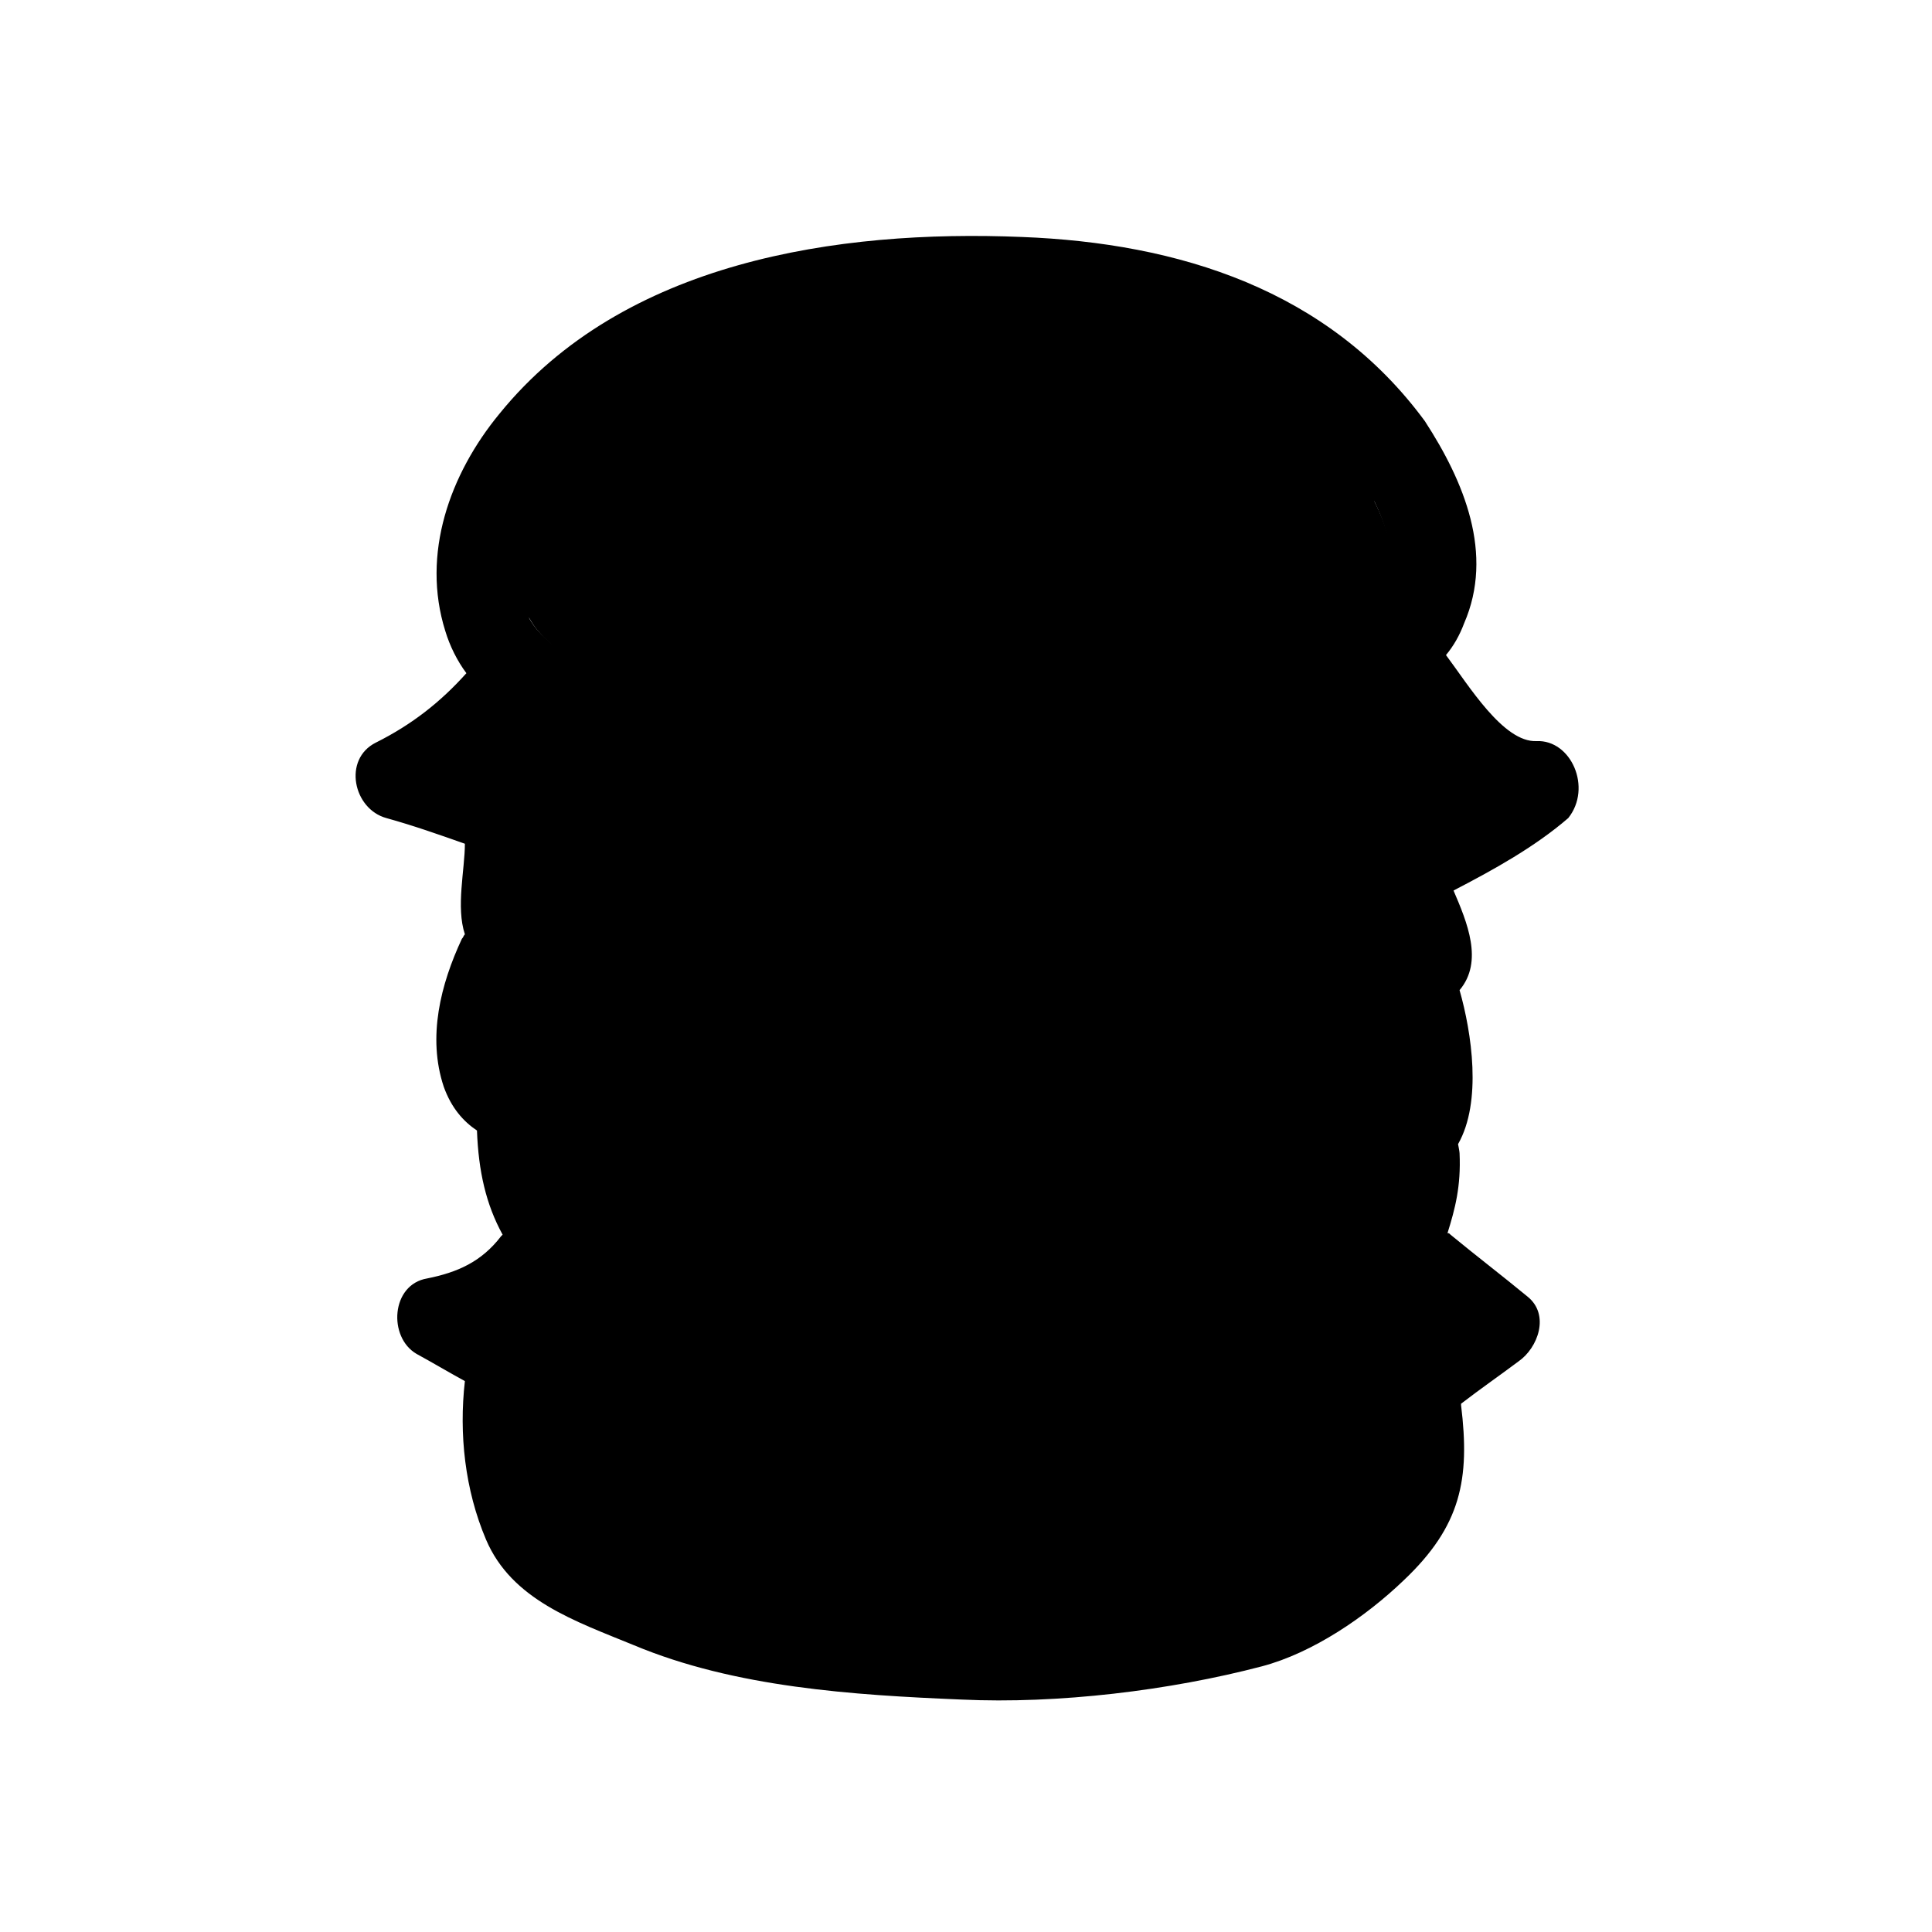
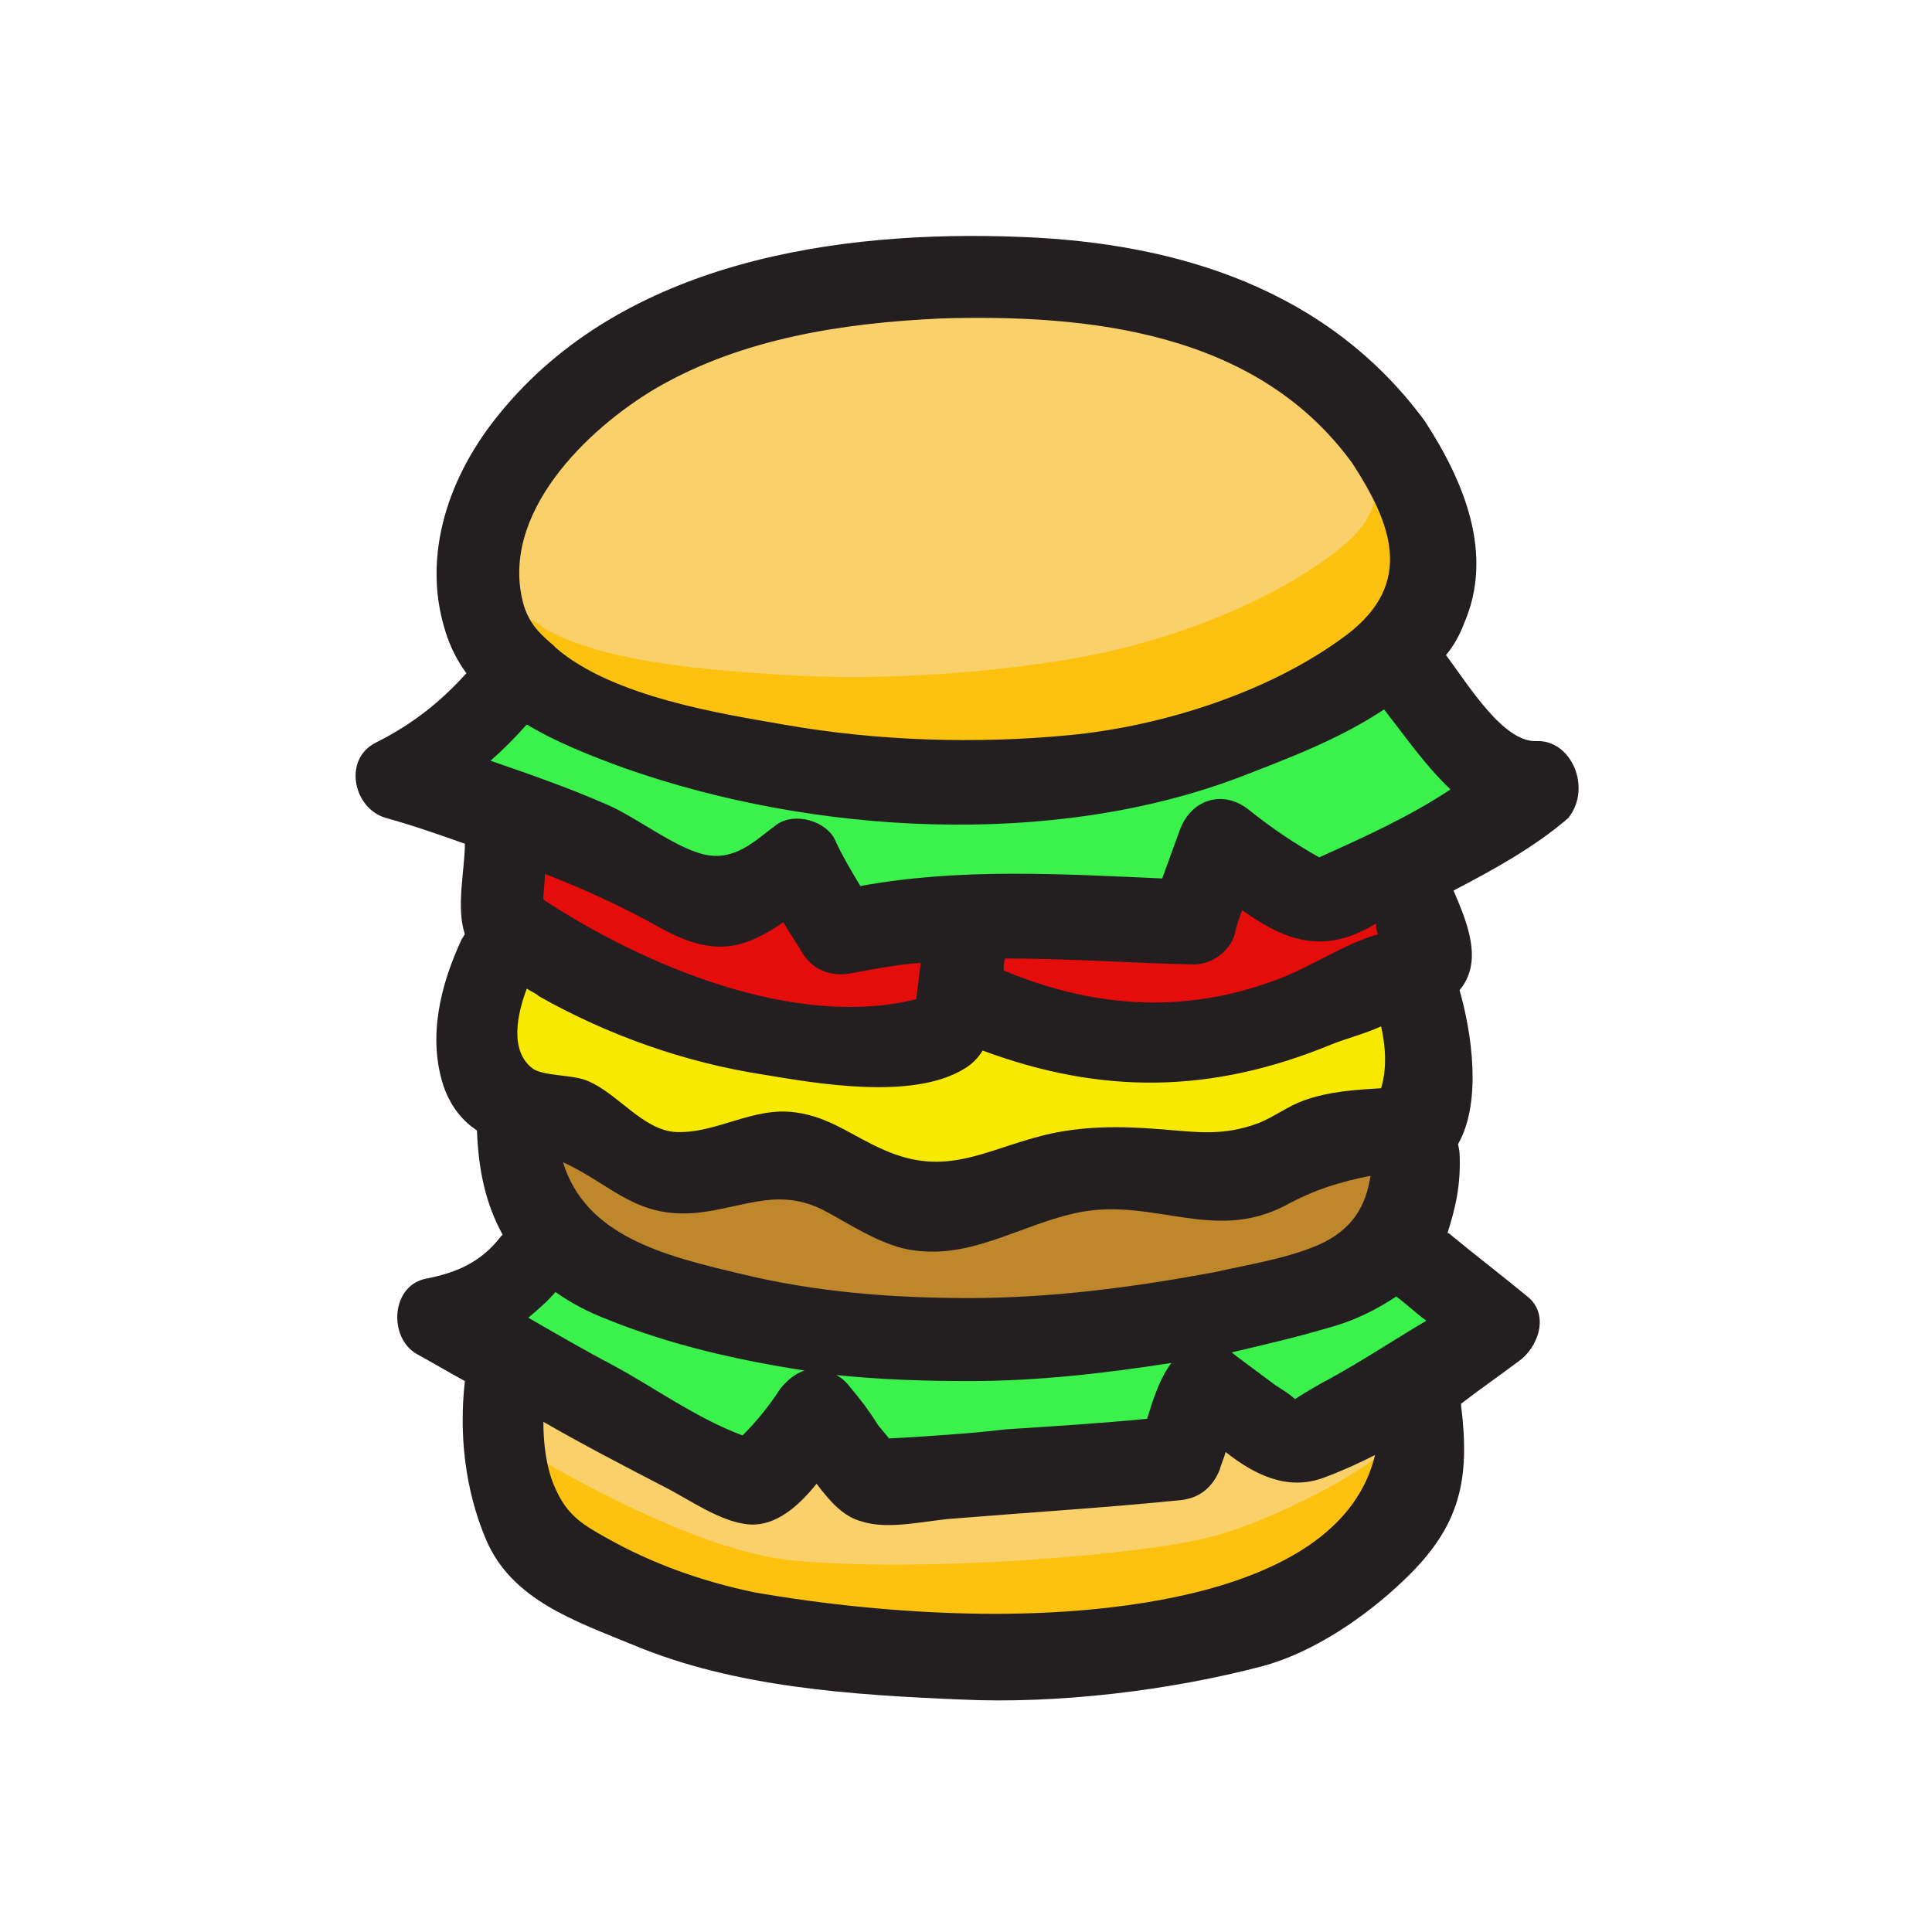
<svg xmlns="http://www.w3.org/2000/svg" style="enable-background:new 0 0 128 128;" version="1.1" viewBox="0 0 128 128" xml:space="preserve">
+   <style type="text/css">
+ 	.st0{fill:#FDC20F;}
+ 	.st1{fill:#F9D069;}
+ 	.st2{fill:#F7EA00;}
+ 	.st3{fill:#3BF24C;}
+ 	.st4{fill:#E50C0C;}
+ 	.st5{fill:#BE872C;}
+ 	.st6{fill:#231F20;}
+ </style>
  <path class="st0" d="M34.8,40.3c0.5,1.6,1.9,2.4,2.1,2.8c3.8,3.2,11.1,4.4,15.1,5.1c6.2,1.1,12.7,1.3,19,0.7  c6.2-0.6,13.4-2.9,18.4-6.7c4.4-3.4,2.9-7.3,0.3-11.3c-6.3-8.6-17.4-9.9-27.3-9.6c-6.5,0.2-13.2,1.2-18.8,4.6  C38.9,28.4,33,34.1,34.8,40.3z" />
  <path class="st1" d="M33.7,39.4c0.6,1.4,2.1,1.9,2.3,2.2c4.1,2.4,11.5,2.8,15.6,3.1c6.3,0.4,12.9,0,19.1-1c6.2-1,13.3-3.6,18-7.3  c4.2-3.3,2.4-6.5-0.5-9.7c-7-6.9-18.2-7-28.2-5.9c-6.5,0.7-13.1,2.2-18.6,5.5C37.1,28.8,31.5,34.3,33.7,39.4z" />
  <path class="st1" d="M91.8,95.3c-0.1,0.3-0.1,0.7-0.2,1c-2.1,1.8-6.5,5.2-10,6.2c-4.4,1.3-20.9,2-29.5,1.3  c-5.8-0.5-12.5-3.7-16.2-5.8c0-0.1,0-0.1-0.1-0.2c-0.5-1.4-0.8-3.1-0.8-4.9c0.1,0,0.1-0.1,0.1-0.1c2.7,1.7,5.6,2.5,8.3,4.1  c1.7,1,3.1,2.5,5.1,2.6c1.7,0.1,4.3-0.8,5.6-2.6c0.9,1.4,18.9,1.7,24,1.2c1.4-0.1,2.4-2.9,2.5-3.4c2,1.8,5.2,3.5,7.7,2.4  C89.4,96.7,90.6,96,91.8,95.3z" />
  <path class="st0" d="M91.5,96.3c-2.7,10.7-14.3,12.5-27.4,11.5c-4.8-0.4-9.9-0.7-14.7-1.7c-3.5-0.8-7-2.3-10.1-4.3  c-1.8-1.2-3.1-3.2-3.9-5.3c3.7,2.1,11.5,6.4,17.3,6.9c8.7,0.8,23.2-0.4,27.6-1.6C83.8,100.9,89.4,98.1,91.5,96.3z" />
  <path class="st2" d="M34.3,71.5c0.7,0.5,3.7,0.6,4.6,1c2,0.9,3.7,3.8,5.9,3.9c2.7,0.2,5.1-1.9,7.9-1.5c2.3,0.3,3.8,1.8,5.9,2.8  c4.2,2,6.6,0,10.6-1.2c2.5-0.8,4.9-0.8,7.5-0.5c2.6,0.3,4.3,0.6,6.7-0.4c1-0.4,1.9-1.3,3-1.7c1.7-0.7,4.7-0.8,6.4-0.9  c0.3-1.5-0.4-5-0.7-6.5c-1.1,0.5-3.6,1.4-4.5,1.8c-8,3.8-14.7,3.6-22.5,0.3c-0.3,0.5-0.7,1-1.2,1.3c-3.4,2.4-9.3,0.5-12.9-0.2  c-5.2-0.9-9.2-0.8-13.7-3.8c-0.3-0.2-2.1-1.5-2.4-1.7C34.3,66.2,32.7,70.1,34.3,71.5z" />
  <path class="st3" d="M31.2,51.3c2.7,1.1,6.3,1.8,8.8,3.3c2,1.1,4.9,3.1,7,3.7c2.2,0.6,3.4-1.3,5-2.7c1.2-1.1,2.1-0.4,2.8,1.2  c0.6,1.4,2.3,2.8,2.9,4.1c6.9-1.5,13.7-1,20.6-0.6c0.4-1.5,0.8-2.9,1.2-4.3c0.8-2.6,2.5-2.2,4.3-0.3c1.4,1.5,3.5,1.6,5.1,2.8  c3-1.8,6.2-3.6,9.1-5.8c-1.7-1.9-4.4-5-5.9-7.4c-3,2.6-6.7,4-9.9,5.5c-6.7,3-28.5,1.8-40.1-0.7c-2.4-0.5-5.1-1.4-7.2-3  C34.2,48.2,32,50.3,31.2,51.3z" />
  <path class="st4" d="M35,60.2c7.3,4.8,18.2,8.4,26.9,6.2c0.2-0.8,0.3-2.9,0.3-3.8c-1.7,0.2-3.3,0.3-5,0.6c-1.4,0.3-2.2,0.7-3-0.5  c-0.5-0.8-1.7-2.2-2.2-3c-2.7,1.8-4,3.2-7.9,1c-2.8-1.5-6.3-3.5-9.2-4.7C34.9,56.8,35,59.6,35,60.2z" />
  <path class="st4" d="M91.9,61.1c-0.6-0.9-1-0.5-1.3-0.4c-3.3,1.9-6,0.2-8.6-1.9c-0.2,0.6-0.7,1.8-0.8,2.5c-0.3,1.4-1.6,2.1-2.8,2  c-4.5-0.2-8.3-0.7-12.8-0.6c0,0.3,0,1.9,0,2.2c6.4,3,12.9,3.5,19.5,0.7c2.3-1,4.8-2.9,7.2-3.6C92,61.7,92,61.4,91.9,61.1z" />
  <path class="st5" d="M88,83.8c2.2-1,3.2-4.8,3.5-6.9c-2,0.4-4.7,1-6.7,2.1c-4.6,2.4-8.1-0.8-13,0.2c-4.1,0.8-7.4,3.3-11.8,2.2  c-1.9-0.5-2.9-1.1-4.6-2c-2.9-1.5-6-0.8-8.9-0.4c-4.4,0.6-6.9-2.2-10.5-3c1.4,4.9,7.4,8.4,12.5,9.6c5,1.2,11,1.6,16,1.5  c5.4,0,10.8-0.9,16.1-2C82.9,84.7,85.9,84.8,88,83.8z" />
  <path class="st3" d="M55.4,91.9c0.6,1,1.3,2,1.8,3c0.1,0.2,0.5,0.8,0.8,1.3c0.3,0,5.9-0.4,8.3-0.6c3.4-0.3,6.9-0.6,10.3-1  c0.4-1.7,0.8-3.4,1.7-4.9c0,0,0,0,0,0c-4.8,1-9.7,1.5-14.6,1.5c-3.2,0-6.4-0.1-9.6-0.6C54.7,91,55.1,91.3,55.4,91.9z" />
  <path class="st3" d="M93.2,85c-1.4,1.1-3.1,2-5.3,2.7c-2.4,0.8-4.9,1.2-7.3,1.8c0.1,0.1,2.3,2.2,3.2,2.9c0.2,0.1,1.2,0.8,1.6,1.3  c0.2-0.1,2-1.2,2.6-1.6c2.5-1.6,5-3.3,7.5-5.1C94.8,86.3,94,85.6,93.2,85z" />
  <path class="st3" d="M49.7,95.9c1-1.1,2-2.3,2.8-3.6c0.5-0.7,1.3-1.7,2-1.9c-5-0.7-10.1-1.7-14.7-3.6c-1.4-0.6-2.7-1.3-3.8-2.1  c-0.6,0.7-1.5,1.7-2.2,2.3c2.1,1.7,3.8,3,5.9,4.2C42.7,92.8,46.4,94.6,49.7,95.9z" />
  <path class="st6" d="M101.8,49.1c-2.2,0.1-4.5-3.7-6-5.7c0.5-0.6,0.9-1.3,1.2-2.1c2-4.6,0-9.4-2.6-13.4C88,19.2,78.1,16.1,67.7,15.7  c-12.2-0.5-26.4,1.6-34.6,11.7c-3.3,4-5.2,9.3-3.6,14.4c0.3,1,0.8,2,1.4,2.8c-1.7,1.9-3.6,3.4-6,4.6c-2.2,1.1-1.5,4.4,0.7,5  c1.8,0.5,3.5,1.1,5.2,1.7c0,1.7-0.6,4.2,0,6c-0.1,0.1-0.1,0.2-0.2,0.3c-1.4,3-2.3,6.5-1.2,9.8c0.5,1.4,1.3,2.3,2.2,2.9  c0.1,2.7,0.6,4.9,1.7,6.9c0,0-0.1,0.1-0.1,0.1c-1.3,1.7-2.9,2.4-4.9,2.8c-2.4,0.4-2.6,3.9-0.7,5c1.1,0.6,2.1,1.2,3.2,1.8  c-0.4,3.5,0,7.2,1.4,10.5c1.7,4,5.9,5.4,9.8,7c6.7,2.8,14.5,3.3,21.7,3.6c6.4,0.3,13.8-0.6,19.9-2.2c3.4-0.9,6.9-3.3,9.4-5.7  c3.8-3.6,4.4-6.7,3.8-11.6c0,0,0,0,0-0.1c1.3-1,2.6-1.9,3.8-2.8c1.3-0.9,2.1-3.1,0.6-4.3c-1.7-1.4-3.4-2.7-5.1-4.1  c-0.1-0.1-0.1-0.1-0.2-0.1c0.5-1.6,0.9-3.1,0.8-5.3c0-0.1-0.1-0.6-0.1-0.6c1.6-2.8,0.9-7.4,0.1-10.2c1.6-1.9,0.5-4.5-0.4-6.6  c2.7-1.4,5.4-2.9,7.6-4.8C105.5,52.2,104.1,49,101.8,49.1z M87.4,56.8c-1.6-0.9-3.1-1.9-4.6-3.1c-1.7-1.4-3.8-0.8-4.6,1.2  c-0.4,1.1-0.8,2.2-1.2,3.3c-6.8-0.3-13.4-0.7-20,0.5c-0.6-1-1.2-2-1.7-3.1c-0.6-1.2-2.6-1.8-3.8-1c-1.5,1.1-2.8,2.5-4.9,2  c-2-0.5-4.5-2.5-6.4-3.3c-2.5-1.1-5.1-2-7.7-2.9c0.8-0.7,1.6-1.5,2.4-2.4c2,1.2,4.3,2.1,6.5,2.9c12.5,4.4,28.3,5.3,40.7,0.6  c3.1-1.2,6.6-2.5,9.6-4.5c1.4,1.8,2.8,3.8,4.4,5.3C93.4,54.1,90.3,55.5,87.4,56.8z M88,91.4c-0.6,0.3-2.1,1.2-2.2,1.3  c-0.4-0.4-1.3-0.9-1.4-1c-0.8-0.6-2.7-2-2.8-2.1c2.1-0.5,4.3-1,6.3-1.6c1.9-0.5,3.4-1.3,4.6-2.1c0.7,0.5,1.3,1.1,2,1.6  C92.3,88.8,90.2,90.2,88,91.4z M58.9,95.3c-0.3-0.4-0.7-0.8-0.8-1c-0.5-0.8-1.1-1.6-1.7-2.3c-0.3-0.4-0.6-0.7-1-0.9  c2.9,0.3,5.9,0.4,8.8,0.4c4.5,0,8.9-0.5,13.4-1.2c0,0,0,0,0,0c-0.8,1.1-1.2,2.4-1.6,3.7c-3.1,0.3-6.3,0.5-9.4,0.7  C64.3,95,59.2,95.3,58.9,95.3z M49.2,95.1c-3-1.1-5.9-3.2-8.5-4.6c-1.9-1-3.8-2.1-5.7-3.2c0.6-0.5,1.3-1.1,1.8-1.7  c1,0.7,2.1,1.3,3.4,1.8c4.2,1.7,8.6,2.7,13.1,3.4c-0.6,0.2-1.1,0.6-1.6,1.2C51,93.1,50.1,94.2,49.2,95.1z M64.2,86  c-5.1,0-10.2-0.4-15.1-1.6C44,83.2,38.8,81.9,37.3,77c3.3,1.5,4.9,3.9,9.3,3.3c2.9-0.4,5.1-1.6,8-0.1c1.7,0.9,3.3,2,5.2,2.5  c4.3,1,7.7-1.6,11.8-2.4c4.9-0.9,8.8,2,13.5-0.4c2-1.1,3.7-1.6,5.7-2c-0.3,2-1.2,3.6-3.5,4.6c-2.1,0.9-4.7,1.3-6.9,1.8  C75,85.3,69.6,86,64.2,86z M91.5,68c0.3,1.3,0.4,2.8,0,4.1c-1.7,0.1-3.4,0.2-5.1,0.8c-1.1,0.4-2,1.1-3,1.5c-2.4,0.9-4.1,0.6-6.7,0.4  c-2.6-0.2-5-0.2-7.5,0.4c-4,1-6.5,2.8-10.6,1c-2.1-0.9-3.6-2.2-5.9-2.5c-2.8-0.4-5.2,1.4-7.9,1.3c-2.2-0.1-3.9-2.6-5.9-3.4  c-0.9-0.4-2.9-0.3-3.6-0.8c-1.6-1.2-1-3.7-0.4-5.3c0.3,0.2,0.6,0.3,0.8,0.5c4.6,2.6,9.7,4.4,14.9,5.2c3.6,0.6,9.9,1.7,13.3-0.4  c0.5-0.3,0.9-0.7,1.2-1.2c7.8,2.9,15.1,2.9,23.1-0.4C89.2,68.8,90.4,68.5,91.5,68z M43.5,25.7c5.7-3.3,12.4-4.3,18.8-4.6  c9.9-0.3,21,0.9,27.3,9.6c2.6,4,4.1,7.9-0.3,11.3c-5,3.8-12.2,6.1-18.4,6.7c-6.2,0.6-12.8,0.4-19-0.7c-4-0.7-11.3-1.8-15.1-5.1  c-0.2-0.3-1.6-1.1-2.1-2.8C33,34.1,38.9,28.4,43.5,25.7z M43.8,61.5c3.6,2,5.6,1.3,8.1-0.4c0.4,0.7,0.9,1.4,1.3,2.1  c0.7,1.1,1.9,1.5,3.1,1.3c1.6-0.3,3.1-0.6,4.7-0.7c-0.1,0.8-0.2,1.6-0.3,2.4c-8,2-18-2.2-24.7-6.6c0-0.6,0.1-1.1,0.1-1.7  C38.7,58.9,41.3,60.1,43.8,61.5z M64.2,106.9c-4.7-0.1-9.6-0.6-14.2-1.4c-3.4-0.7-6.8-1.9-9.8-3.6c-1.8-1-2.7-1.6-3.5-3.5  c-0.5-1.2-0.7-2.7-0.7-4.2c2.6,1.5,5.3,2.9,8,4.3c1.6,0.8,3.8,2.4,5.7,2.5c1.7,0.1,3.2-1.2,4.4-2.7c0.9,1.2,1.8,2.2,3,2.5  c1.8,0.6,4.4-0.1,6.2-0.2c4.9-0.4,9.8-0.7,14.8-1.2c1.3-0.1,2.2-0.8,2.7-2c0.1-0.4,0.3-0.8,0.4-1.2c1.9,1.5,4.1,2.6,6.5,1.7  c1.1-0.4,2.2-0.9,3.4-1.5C88.8,106,72.5,107.1,64.2,106.9z M91.3,61.9c-2.2,0.6-4.5,2.2-6.7,3c-6.1,2.3-12.1,1.9-18.1-0.6  c0-0.3,0-0.6,0.1-0.8c4.1,0,8.3,0.3,12.5,0.4c1.2,0,2.4-0.9,2.7-2c0.1-0.5,0.3-1.1,0.5-1.6c2.5,1.8,5,2.9,8.1,1.3  c0.3-0.1,0.5-0.3,0.8-0.4C91.1,61.4,91.2,61.6,91.3,61.9z" />
</svg>
